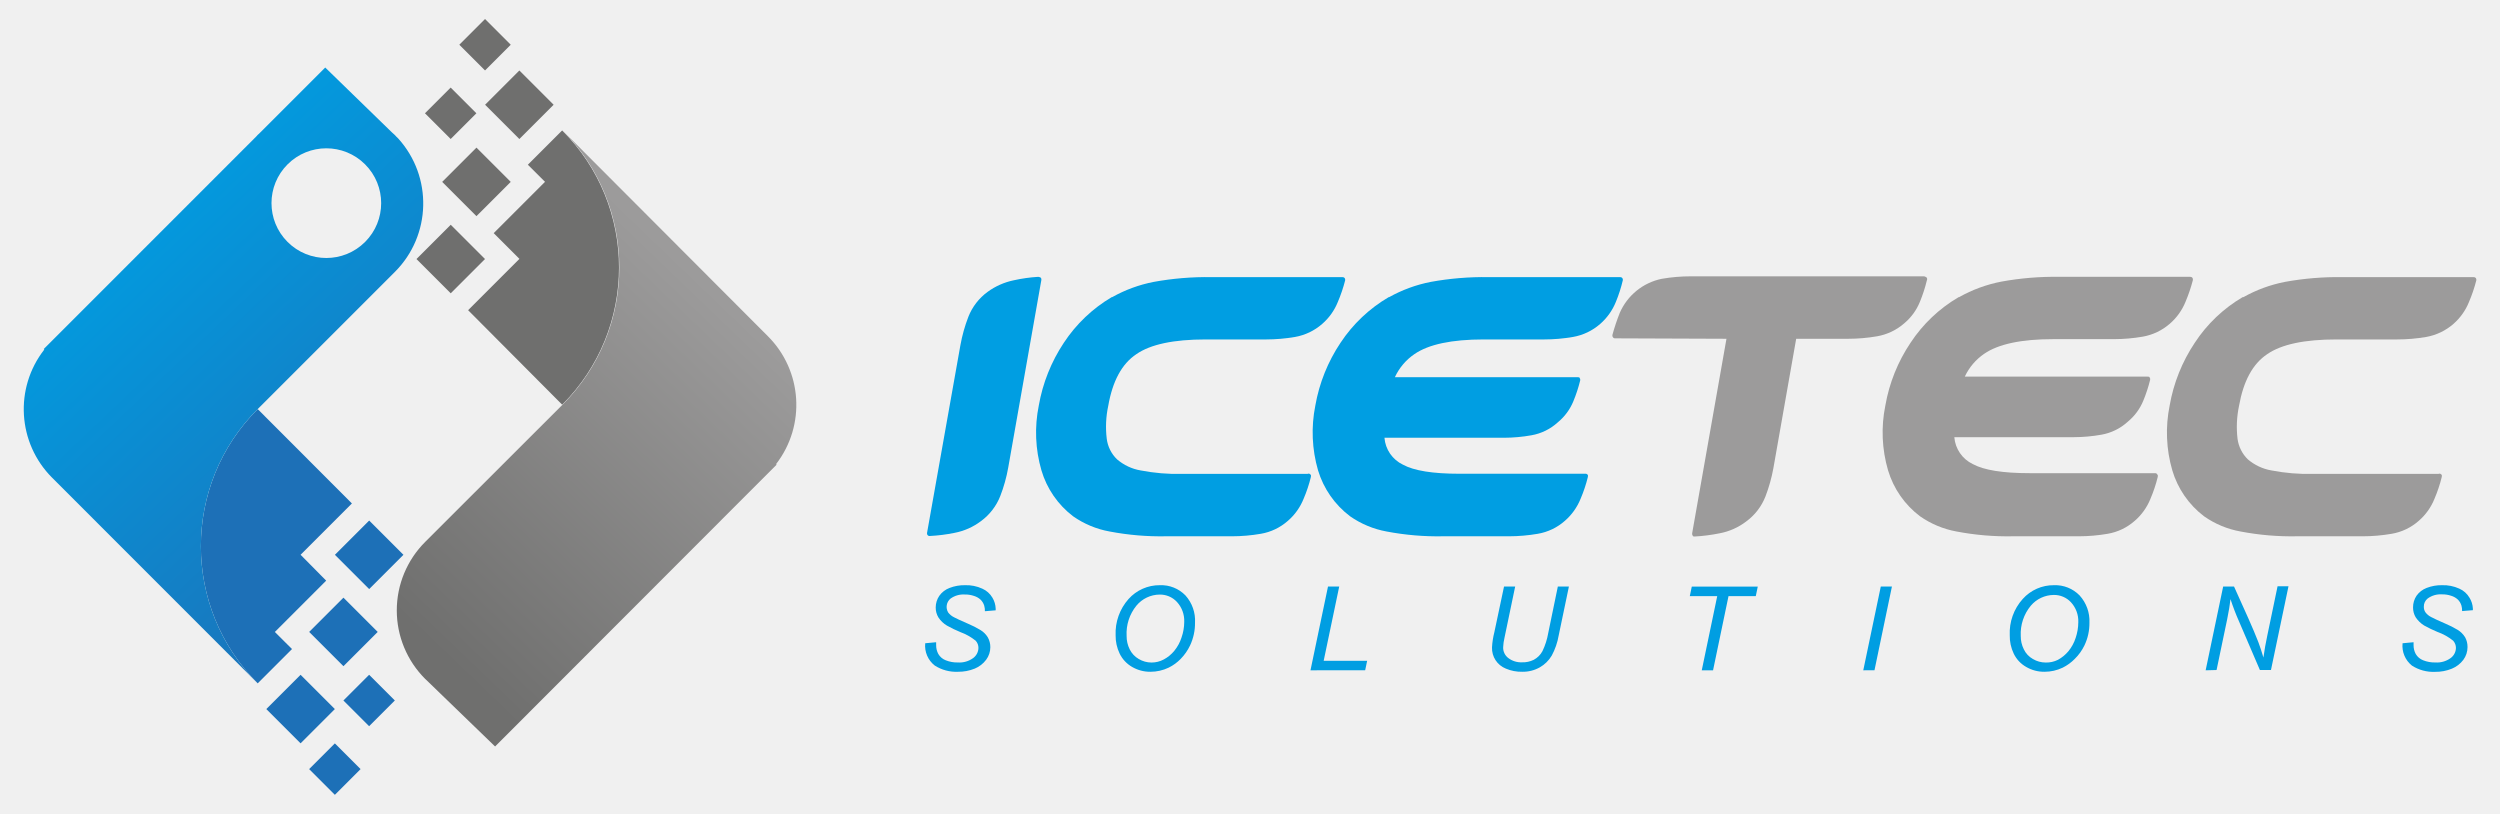
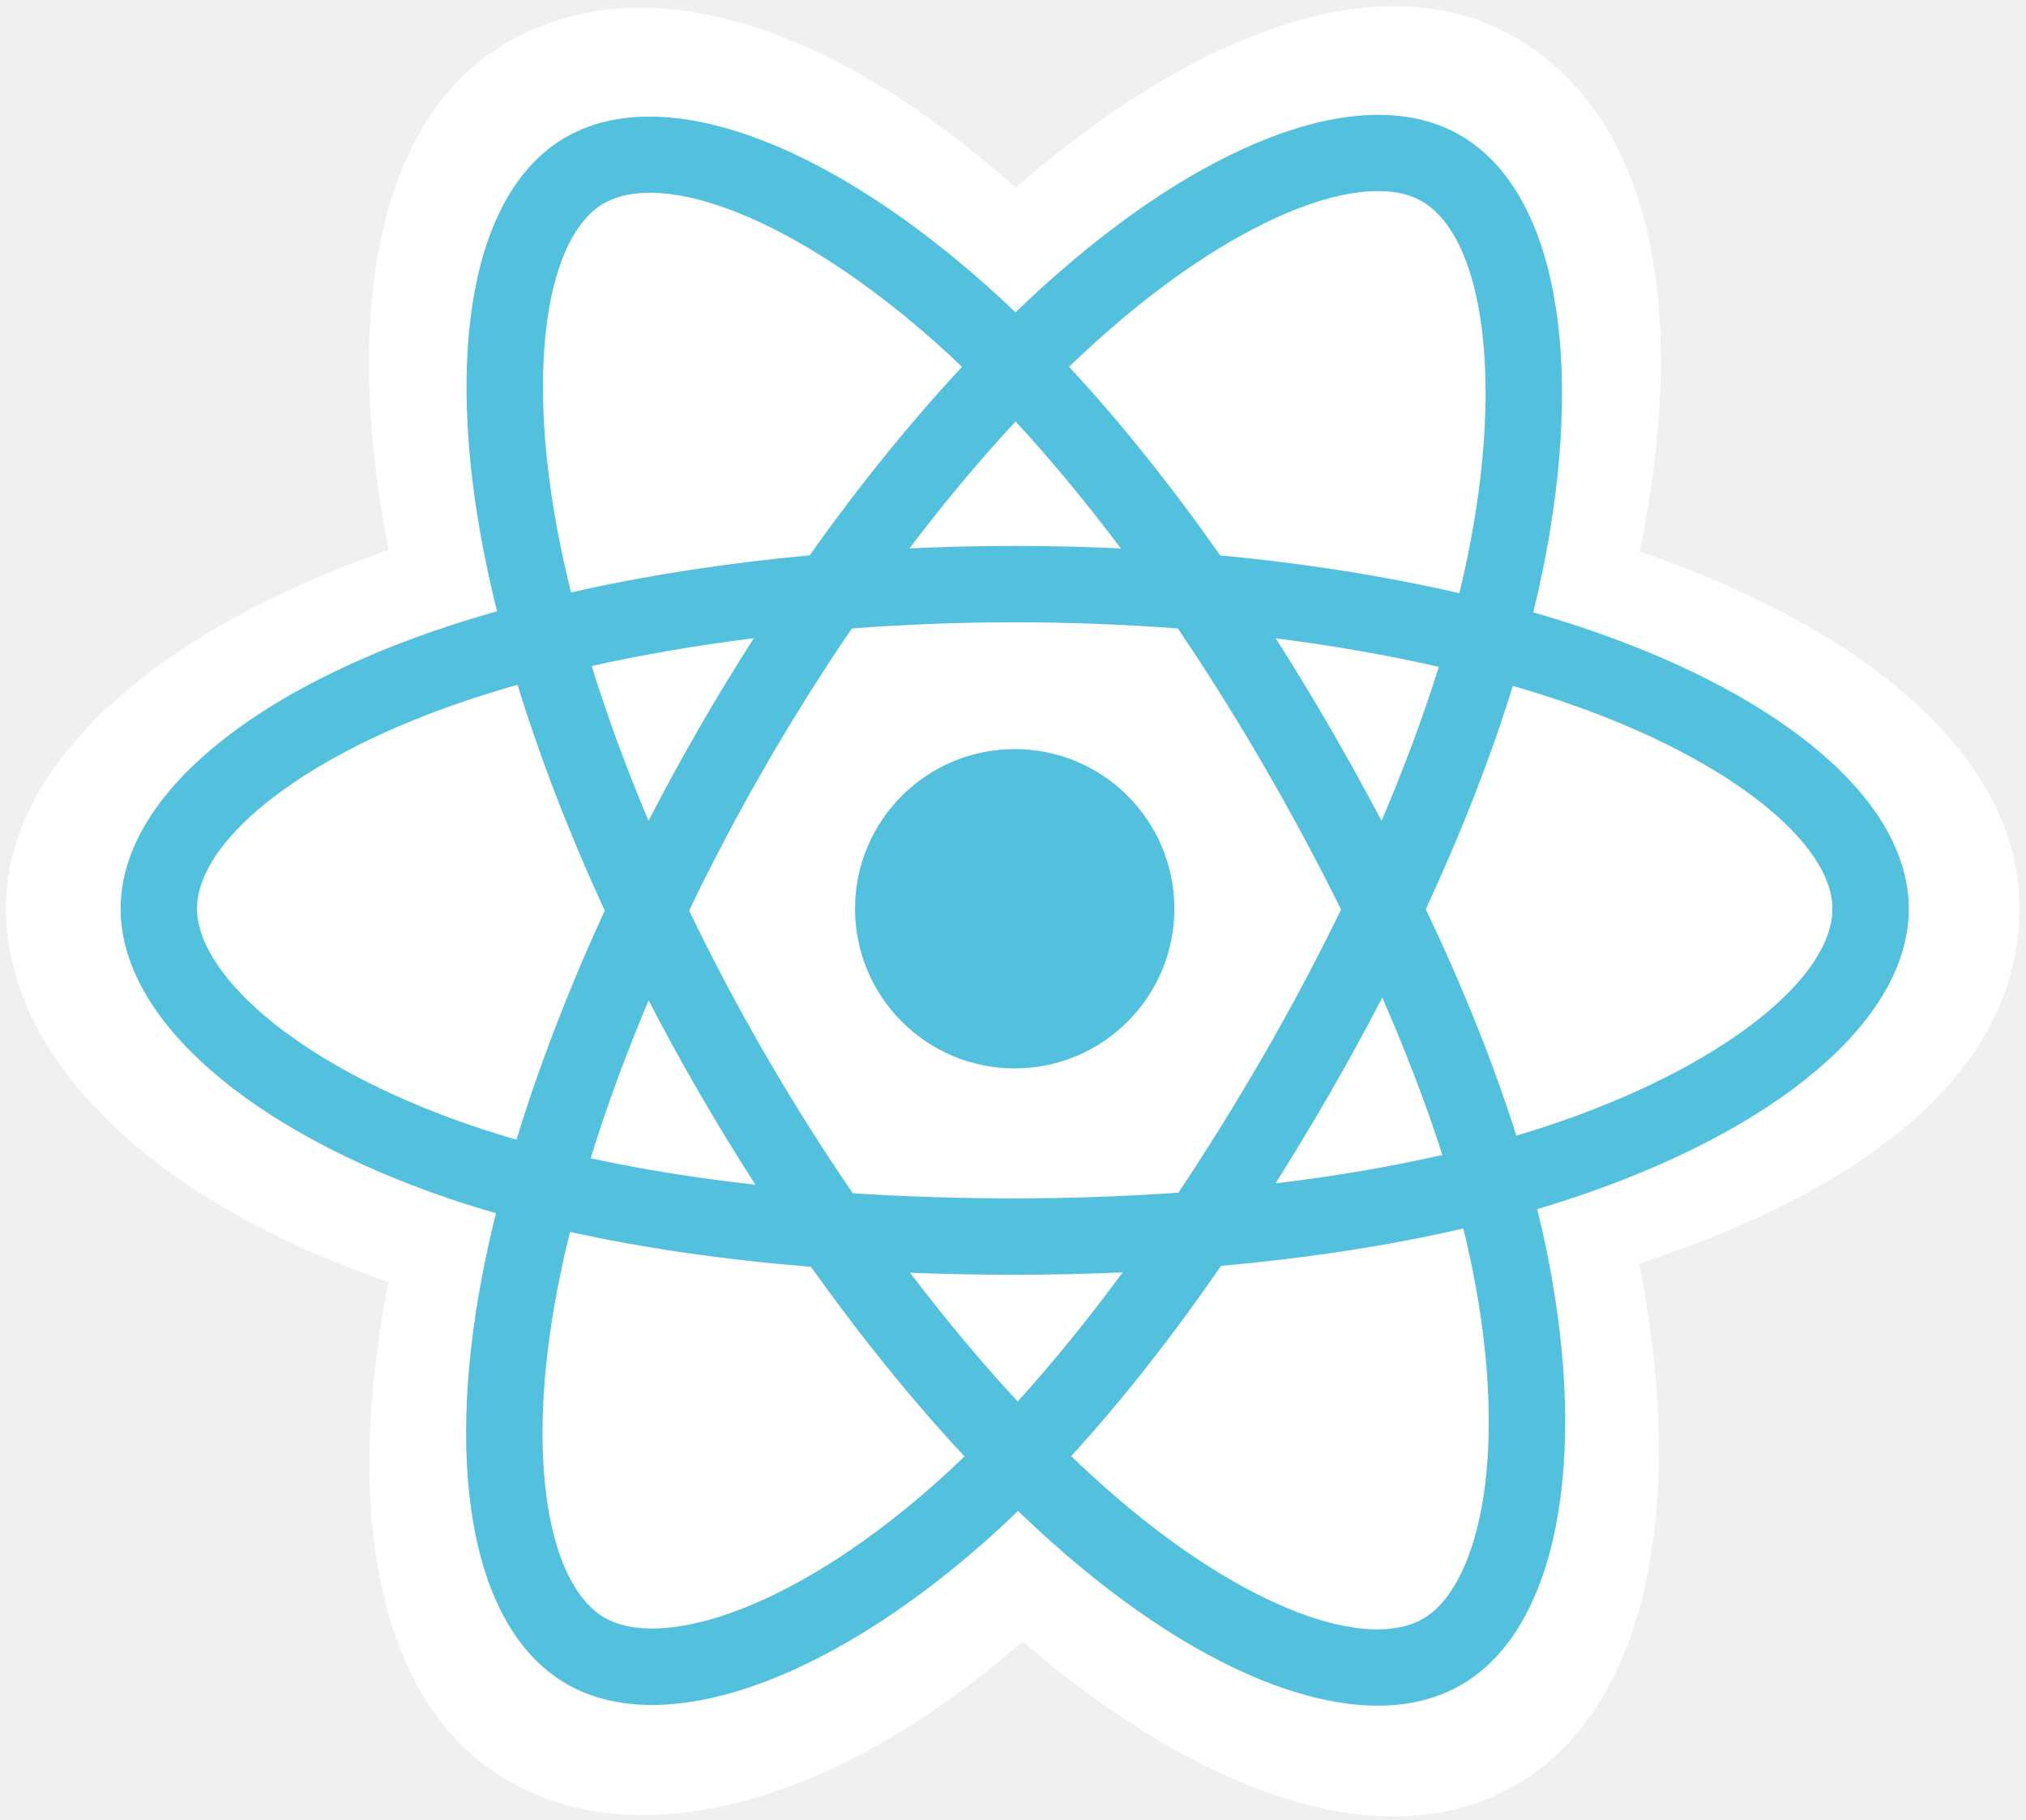
- <svg xmlns="http://www.w3.org/2000/svg" id="Camada_1" data-name="Camada 1" viewBox="0 0 341 111">
-   <defs>
-     <style>.cls-1{fill:#009ee2;}.cls-2{fill:#9c9b9b;}.cls-3{fill:#1d70b7;}.cls-4{fill:url(#Gradiente_sem_nome_28);}.cls-5{fill:#6f6f6e;}.cls-6{fill:url(#Gradiente_sem_nome_35);}</style>
-     <linearGradient id="Gradiente_sem_nome_28" x1="-32.39" y1="1058.93" x2="-82.78" y2="1106.68" gradientTransform="translate(1121.97 108.52) rotate(90)" gradientUnits="userSpaceOnUse">
-       <stop offset="0" stop-color="#1d70b7" />
-       <stop offset="1" stop-color="#009ee2" />
-     </linearGradient>
-     <linearGradient id="Gradiente_sem_nome_35" x1="268.6" y1="183.32" x2="311.08" y2="139.06" gradientTransform="translate(-216.53 -101.86)" gradientUnits="userSpaceOnUse">
-       <stop offset="0" stop-color="#6f6f6e" />
-       <stop offset="1" stop-color="#9c9b9b" />
-     </linearGradient>
-   </defs>
-   <path class="cls-1" d="M141.62,37.76a.84.84,0,0,1,.35.12.39.39,0,0,1,.07.32l-4.52,25.59a20.63,20.63,0,0,1-1.09,3.89,7.75,7.75,0,0,1-2.61,3.39,8.71,8.71,0,0,1-3.61,1.61,22.34,22.34,0,0,1-3.4.43.33.33,0,0,1-.29-.12.37.37,0,0,1-.07-.31L131,47.08a21.31,21.31,0,0,1,1.09-3.88,7.67,7.67,0,0,1,2.62-3.39,9.23,9.23,0,0,1,3.57-1.58A21.19,21.19,0,0,1,141.62,37.76Z" />
-   <path class="cls-1" d="M178.74,64.73c.08,0,.1.14.07.31a19,19,0,0,1-1,3,7.78,7.78,0,0,1-2.14,3,7.45,7.45,0,0,1-3.7,1.77,23.31,23.31,0,0,1-3.94.34h-9a37.24,37.24,0,0,1-7.66-.65,12.55,12.55,0,0,1-5-2.08,12.22,12.22,0,0,1-4.32-6.27,18.48,18.48,0,0,1-.36-8.83,22.45,22.45,0,0,1,3.42-8.57,20,20,0,0,1,6.53-6.22h.06a19,19,0,0,1,5.67-2.08,40.37,40.37,0,0,1,7.85-.65h17.9a.37.37,0,0,1,.29.12.43.43,0,0,1,.07.32,20.76,20.76,0,0,1-1,2.95,7.81,7.81,0,0,1-2.14,3,7.64,7.64,0,0,1-3.69,1.77,23.51,23.51,0,0,1-3.95.34h-8.26q-6.53,0-9.43,2c-2,1.33-3.26,3.69-3.85,7.08a13.54,13.54,0,0,0-.2,4.47,4.72,4.72,0,0,0,1.4,2.8,6.67,6.67,0,0,0,3.24,1.52,26.42,26.42,0,0,0,5.6.47h17.15A.29.29,0,0,1,178.74,64.73Z" />
-   <path class="cls-1" d="M216.52,64.73c.08,0,.1.14.07.31a19,19,0,0,1-1,3,7.89,7.89,0,0,1-2.14,3,7.45,7.45,0,0,1-3.7,1.77,23.4,23.4,0,0,1-3.94.34h-9a37.24,37.24,0,0,1-7.66-.65,12.67,12.67,0,0,1-5-2.08,12.3,12.3,0,0,1-4.37-6.27,18.6,18.6,0,0,1-.37-8.83,22.33,22.33,0,0,1,3.44-8.57,20,20,0,0,1,6.57-6.22h.06a19.14,19.14,0,0,1,5.68-2.08,40.37,40.37,0,0,1,7.85-.65H221a.34.34,0,0,1,.28.12.36.36,0,0,1,.07.32,19.4,19.4,0,0,1-.95,2.95,7.92,7.92,0,0,1-2.14,3,7.63,7.63,0,0,1-3.7,1.77,23.31,23.31,0,0,1-3.94.34h-8.26c-4.35,0-7.5.67-9.43,2a7.74,7.74,0,0,0-2.67,3.15h24.92c.16,0,.26,0,.29.12a.37.37,0,0,1,.07.31,19.69,19.69,0,0,1-.94,2.87,7.31,7.31,0,0,1-2.12,2.86,7.15,7.15,0,0,1-3.58,1.76,21.51,21.51,0,0,1-3.75.34H188.84a4.45,4.45,0,0,0,2.52,3.67q2.26,1.24,7.73,1.24h17.15A.29.29,0,0,1,216.52,64.73Z" />
-   <path class="cls-2" d="M262.82,37.88a.45.45,0,0,1,0,.38,19.83,19.83,0,0,1-.95,2.92,7.48,7.48,0,0,1-2.13,2.92,7.63,7.63,0,0,1-3.7,1.77,23.4,23.4,0,0,1-3.94.34H245l-3.11,17.65a21.54,21.54,0,0,1-1.09,3.88,7.72,7.72,0,0,1-2.62,3.39,8.58,8.58,0,0,1-3.61,1.61,23.68,23.68,0,0,1-3.4.44c-.16,0-.26,0-.29-.13a.39.39,0,0,1-.07-.31l4.68-26.53-15.15-.06A.35.35,0,0,1,220,46a.39.39,0,0,1-.07-.31,28.41,28.41,0,0,1,1-3,8,8,0,0,1,5.73-4.66,23.25,23.25,0,0,1,4-.34h31.81A.84.84,0,0,1,262.82,37.88Z" />
-   <path class="cls-2" d="M294.25,64.73c.08,0,.1.14.07.31a19,19,0,0,1-1,3,7.78,7.78,0,0,1-2.14,3,7.45,7.45,0,0,1-3.7,1.77,23.31,23.31,0,0,1-3.94.34h-9a37.07,37.07,0,0,1-7.65-.65,12.65,12.65,0,0,1-5-2.08,12.23,12.23,0,0,1-4.36-6.27,18.35,18.35,0,0,1-.37-8.83,22.17,22.17,0,0,1,3.44-8.57,19.87,19.87,0,0,1,6.56-6.22h.06A19.14,19.14,0,0,1,273,38.41a40.44,40.44,0,0,1,7.85-.65h17.9a.37.37,0,0,1,.29.12.43.43,0,0,1,.07.32,20.76,20.76,0,0,1-1,2.95,7.81,7.81,0,0,1-2.14,3,7.64,7.64,0,0,1-3.69,1.77,23.43,23.43,0,0,1-3.95.34h-8.26q-6.53,0-9.43,2A7.74,7.74,0,0,0,268,51.37h24.92c.17,0,.26,0,.29.12a.37.37,0,0,1,.07.31,19.69,19.69,0,0,1-.94,2.87,7.31,7.31,0,0,1-2.12,2.86,7.16,7.16,0,0,1-3.57,1.76,21.71,21.71,0,0,1-3.76.34H266.57a4.45,4.45,0,0,0,2.52,3.67q2.27,1.24,7.74,1.24H294A.28.28,0,0,1,294.25,64.73Z" />
-   <path class="cls-2" d="M333,64.73c.07,0,.09.14.06.31a19,19,0,0,1-1,3,7.78,7.78,0,0,1-2.14,3,7.45,7.45,0,0,1-3.7,1.77,23.31,23.31,0,0,1-3.94.34h-9a37.07,37.07,0,0,1-7.65-.65,12.49,12.49,0,0,1-5-2.08,12.23,12.23,0,0,1-4.33-6.27,18.48,18.48,0,0,1-.36-8.83,22.31,22.31,0,0,1,3.43-8.57,19.78,19.78,0,0,1,6.53-6.22H306a19,19,0,0,1,5.66-2.08,40.44,40.44,0,0,1,7.85-.65h17.9a.37.37,0,0,1,.29.12.39.39,0,0,1,.07.32,20.76,20.76,0,0,1-1,2.95,7.89,7.89,0,0,1-2.13,3,7.71,7.71,0,0,1-3.7,1.77,23.43,23.43,0,0,1-4,.34h-8.26q-6.52,0-9.42,2c-2,1.33-3.26,3.69-3.86,7.08a13.82,13.82,0,0,0-.2,4.47,4.78,4.78,0,0,0,1.4,2.8,6.71,6.71,0,0,0,3.24,1.52,26.53,26.53,0,0,0,5.61.47h17.15A.31.31,0,0,1,333,64.73Z" />
-   <path class="cls-1" d="M126.2,87.74l1.49-.14V88a2.49,2.49,0,0,0,.3,1.21,2,2,0,0,0,1,.85,4.17,4.17,0,0,0,1.66.3,3.18,3.18,0,0,0,2.09-.6,1.76,1.76,0,0,0,.72-1.37,1.43,1.43,0,0,0-.38-1A7.28,7.28,0,0,0,131,86.22a16.26,16.26,0,0,1-1.84-.89A3.57,3.57,0,0,1,128,84.22a2.56,2.56,0,0,1-.37-1.36,2.82,2.82,0,0,1,.49-1.59,3,3,0,0,1,1.41-1.08,5.57,5.57,0,0,1,2.1-.37,5.21,5.21,0,0,1,2.35.47,3,3,0,0,1,1.39,1.24,3.09,3.09,0,0,1,.44,1.49s0,.13,0,.23l-1.47.12a2.47,2.47,0,0,0-.09-.75,1.94,1.94,0,0,0-.48-.81,2.3,2.3,0,0,0-.9-.52,3.7,3.7,0,0,0-1.28-.2,3,3,0,0,0-1.94.56,1.47,1.47,0,0,0-.32,1.89,2.26,2.26,0,0,0,.79.65c.27.15.91.45,1.93.89a12.94,12.94,0,0,1,1.69.86,2.94,2.94,0,0,1,1,1,2.69,2.69,0,0,1,.34,1.34,2.84,2.84,0,0,1-.57,1.71,3.68,3.68,0,0,1-1.56,1.21,5.87,5.87,0,0,1-2.28.43,5.42,5.42,0,0,1-3.17-.85A3.42,3.42,0,0,1,126.2,87.74Z" />
-   <path class="cls-1" d="M152.17,86.65a7,7,0,0,1,1.76-4.94,5.66,5.66,0,0,1,4.28-1.89,4.61,4.61,0,0,1,3.48,1.39A5.12,5.12,0,0,1,163,84.94a7.12,7.12,0,0,1-.67,3.09,6.8,6.8,0,0,1-1.28,1.84,5.94,5.94,0,0,1-1.65,1.2,5.73,5.73,0,0,1-2.48.56,4.89,4.89,0,0,1-2.5-.66,4.21,4.21,0,0,1-1.7-1.82A5.56,5.56,0,0,1,152.17,86.65Zm1.5.08a4,4,0,0,0,.42,1.84,3.1,3.1,0,0,0,1.24,1.32,3.41,3.41,0,0,0,1.74.48,3.54,3.54,0,0,0,1.67-.42,4.74,4.74,0,0,0,1.42-1.16,5.53,5.53,0,0,0,1-1.83,6.56,6.56,0,0,0,.37-2.14,3.8,3.8,0,0,0-1-2.72,3.13,3.13,0,0,0-2.36-1A4.15,4.15,0,0,0,155,82.62,6,6,0,0,0,153.67,86.73Z" />
-   <path class="cls-1" d="M178.75,91.43,181.14,80h1.53l-2.12,10.13h5.93l-.27,1.29Z" />
-   <path class="cls-1" d="M205.15,80h1.52l-1.46,7a7.08,7.08,0,0,0-.18,1.29,1.77,1.77,0,0,0,.72,1.48,2.88,2.88,0,0,0,1.83.57A3.36,3.36,0,0,0,209.2,90a2.88,2.88,0,0,0,1.19-1.18,9.36,9.36,0,0,0,.79-2.48L212.49,80H214l-1.4,6.7a8.92,8.92,0,0,1-.94,2.72,4.44,4.44,0,0,1-1.62,1.6,4.71,4.71,0,0,1-2.41.61,5.44,5.44,0,0,1-2.23-.43,3,3,0,0,1-1.89-2.9,10.84,10.84,0,0,1,.32-2.07Z" />
-   <path class="cls-1" d="M232.12,91.43l2.11-10.12h-3.74l.27-1.3h9l-.27,1.3h-3.72l-2.11,10.12Z" />
-   <path class="cls-1" d="M254.15,91.43,256.54,80h1.52l-2.38,11.42Z" />
-   <path class="cls-1" d="M274.13,86.65a6.92,6.92,0,0,1,1.76-4.94,5.64,5.64,0,0,1,4.28-1.89,4.63,4.63,0,0,1,3.48,1.39A5.17,5.17,0,0,1,285,84.94a7,7,0,0,1-.68,3.09A6.55,6.55,0,0,1,283,89.87a6.08,6.08,0,0,1-1.65,1.2,5.73,5.73,0,0,1-2.48.56,4.84,4.84,0,0,1-2.5-.66,4.15,4.15,0,0,1-1.7-1.82A5.56,5.56,0,0,1,274.13,86.65Zm1.5.08a4,4,0,0,0,.42,1.84,3,3,0,0,0,1.24,1.32,3.41,3.41,0,0,0,1.74.48A3.54,3.54,0,0,0,280.7,90a4.87,4.87,0,0,0,1.42-1.16,5.53,5.53,0,0,0,1-1.83,6.81,6.81,0,0,0,.36-2.14,3.79,3.79,0,0,0-1-2.72,3.13,3.13,0,0,0-2.36-1A4.14,4.14,0,0,0,277,82.62,6,6,0,0,0,275.63,86.73Z" />
-   <path class="cls-1" d="M300.85,91.43,303.24,80h1.48l1.93,4.29c.58,1.31,1.05,2.41,1.39,3.3q.3.78.69,2.1c.14-1,.31-2,.53-3l1.4-6.72h1.49l-2.39,11.42h-1.51l-2.83-6.59a31.47,31.47,0,0,1-1.18-3.08q-.12,1.11-.45,2.73l-1.45,6.94Z" />
-   <path class="cls-1" d="M327.71,87.74l1.5-.14,0,.4a2.49,2.49,0,0,0,.3,1.21,2,2,0,0,0,1,.85,4.22,4.22,0,0,0,1.67.3,3.19,3.19,0,0,0,2.09-.6,1.76,1.76,0,0,0,.72-1.37,1.47,1.47,0,0,0-.38-1,7.24,7.24,0,0,0-2.13-1.19,17.2,17.2,0,0,1-1.84-.89,3.79,3.79,0,0,1-1.14-1.11,2.56,2.56,0,0,1-.36-1.36,2.81,2.81,0,0,1,.48-1.59A3,3,0,0,1,331,80.19a5.56,5.56,0,0,1,2.09-.37,5.26,5.26,0,0,1,2.36.47,3,3,0,0,1,1.39,1.24A3.07,3.07,0,0,1,337.3,83a2.2,2.2,0,0,1,0,.23l-1.47.12a2.47,2.47,0,0,0-.09-.75,1.94,1.94,0,0,0-.48-.81,2.3,2.3,0,0,0-.9-.52,3.7,3.7,0,0,0-1.28-.2,3,3,0,0,0-1.94.56,1.39,1.39,0,0,0-.53,1.14,1.3,1.3,0,0,0,.22.75,2.17,2.17,0,0,0,.79.65c.27.15.91.45,1.92.89a13.26,13.26,0,0,1,1.7.86,3.15,3.15,0,0,1,1,1,2.69,2.69,0,0,1,.33,1.34A2.89,2.89,0,0,1,336,90a3.71,3.71,0,0,1-1.57,1.21,5.79,5.79,0,0,1-2.28.43,5.39,5.39,0,0,1-3.16-.85A3.45,3.45,0,0,1,327.71,87.74Z" />
-   <path class="cls-3" d="M35.15,55.8a26.45,26.45,0,0,0,0,37.41h0l4.68-4.68L37.49,86.2l7-7L41,75.67l7-7Z" />
-   <rect class="cls-3" x="47.05" y="72.37" width="6.61" height="6.61" transform="translate(68.26 -13.44) rotate(45)" />
-   <rect class="cls-3" x="43.54" y="82.89" width="6.61" height="6.61" transform="translate(74.67 -7.88) rotate(45)" />
-   <rect class="cls-3" x="37.69" y="93.41" width="6.61" height="6.61" transform="translate(80.4 -0.66) rotate(45)" />
-   <rect class="cls-3" x="47.87" y="93.07" width="4.96" height="4.96" transform="translate(82.31 -7.62) rotate(45)" />
-   <rect class="cls-3" x="43.2" y="102.42" width="4.96" height="4.96" transform="translate(87.55 -1.57) rotate(45)" />
-   <path class="cls-4" d="M54.3,18.87v0l-.24-.23-.2-.22c-.14-.14-.29-.26-.43-.39L44.36,9.21l-9,9-.21.19-.18.2-29,29,.07.08A13.22,13.22,0,0,0,7.1,65.15h0L35.15,93.21a26.45,26.45,0,0,1,0-37.41L53.86,37.09A13.21,13.21,0,0,0,54.3,18.87ZM49.8,33a7.48,7.48,0,1,1,0-10.58A7.48,7.48,0,0,1,49.8,33Z" />
-   <path class="cls-5" d="M76.68,55.2a26.45,26.45,0,0,0,0-37.41L72,22.47l2.34,2.33-7,7,3.51,3.51-7,7Z" />
-   <rect class="cls-5" x="58.17" y="32.02" width="6.61" height="6.61" transform="translate(79.97 103.78) rotate(-135)" />
-   <rect class="cls-5" x="61.68" y="21.5" width="6.61" height="6.61" transform="translate(93.4 88.3) rotate(-135)" />
-   <rect class="cls-5" x="67.52" y="10.98" width="6.61" height="6.61" transform="translate(110.82 74.47) rotate(-135)" />
-   <rect class="cls-5" x="59" y="12.97" width="4.96" height="4.96" transform="translate(94.02 69.85) rotate(-135)" />
-   <rect class="cls-5" x="63.67" y="3.62" width="4.96" height="4.96" transform="translate(108.62 57.19) rotate(-135)" />
-   <path class="cls-6" d="M104.73,45.85l-28-28.06a26.45,26.45,0,0,1,0,37.41L58,73.91h0a13.21,13.21,0,0,0,0,18.7l.09.08h0l9.44,9.13,38.4-38.44-.07-.08A13.22,13.22,0,0,0,104.73,45.85Z" />
+ <svg xmlns="http://www.w3.org/2000/svg" width="2500" height="2246" viewBox="0 0 256 230" preserveAspectRatio="xMinYMin meet">
+   <path d="M.754 114.75c0 19.215 18.763 37.152 48.343 47.263-5.907 29.737-1.058 53.706 15.136 63.045 16.645 9.6 41.443 2.955 64.98-17.62 22.943 19.744 46.13 27.514 62.31 18.148 16.63-9.627 21.687-35.221 15.617-65.887 30.81-10.186 48.044-25.481 48.044-44.949 0-18.769-18.797-35.006-47.979-45.052 6.535-31.933.998-55.32-15.867-65.045-16.259-9.376-39.716-1.204-62.996 19.056C104.122 2.205 80.897-4.36 64.05 5.392 47.806 14.795 43.171 39.2 49.097 69.487 20.515 79.452.754 96.057.754 114.75z" fill="#FFF" />
+   <path d="M201.025 79.674a151.364 151.364 0 0 0-7.274-2.292 137.5 137.5 0 0 0 1.124-4.961c5.506-26.728 1.906-48.26-10.388-55.348-11.787-6.798-31.065.29-50.535 17.233a151.136 151.136 0 0 0-5.626 5.163 137.573 137.573 0 0 0-3.744-3.458c-20.405-18.118-40.858-25.752-53.139-18.643-11.776 6.817-15.264 27.06-10.307 52.39a150.91 150.91 0 0 0 1.67 7.484c-2.894.822-5.689 1.698-8.363 2.63-23.922 8.34-39.2 21.412-39.2 34.97 0 14.004 16.4 28.05 41.318 36.566a128.44 128.44 0 0 0 6.11 1.91 147.813 147.813 0 0 0-1.775 8.067c-4.726 24.89-1.035 44.653 10.71 51.428 12.131 6.995 32.491-.195 52.317-17.525 1.567-1.37 3.14-2.823 4.715-4.346a148.34 148.34 0 0 0 6.108 5.573c19.204 16.525 38.17 23.198 49.905 16.405 12.12-7.016 16.058-28.247 10.944-54.078-.39-1.973-.845-3.988-1.355-6.04 1.43-.422 2.833-.858 4.202-1.312 25.904-8.582 42.757-22.457 42.757-36.648 0-13.607-15.77-26.767-40.174-35.168z" fill="#53C1DE" />
+   <path d="M195.406 142.328c-1.235.409-2.503.804-3.795 1.187-2.86-9.053-6.72-18.68-11.442-28.625 4.507-9.71 8.217-19.213 10.997-28.208 2.311.67 4.555 1.375 6.717 2.12 20.91 7.197 33.664 17.84 33.664 26.04 0 8.735-13.775 20.075-36.14 27.486zm-9.28 18.389c2.261 11.422 2.584 21.749 1.086 29.822-1.346 7.254-4.052 12.09-7.398 14.027-7.121 4.122-22.35-1.236-38.772-15.368-1.883-1.62-3.78-3.35-5.682-5.18 6.367-6.964 12.73-15.06 18.94-24.05 10.924-.969 21.244-2.554 30.603-4.717.46 1.86.87 3.683 1.223 5.466zm-93.85 43.137c-6.957 2.457-12.498 2.527-15.847.596-7.128-4.11-10.09-19.98-6.049-41.265a138.507 138.507 0 0 1 1.65-7.502c9.255 2.047 19.5 3.52 30.45 4.408 6.251 8.797 12.798 16.883 19.396 23.964a118.863 118.863 0 0 1-4.305 3.964c-8.767 7.664-17.552 13.1-25.294 15.835zm-32.593-61.58c-11.018-3.766-20.117-8.66-26.354-14-5.604-4.8-8.434-9.565-8.434-13.432 0-8.227 12.267-18.722 32.726-25.855a139.276 139.276 0 0 1 7.777-2.447c2.828 9.197 6.537 18.813 11.013 28.537-4.534 9.869-8.296 19.638-11.15 28.943a118.908 118.908 0 0 1-5.578-1.746zm10.926-74.37c-4.247-21.703-1.427-38.074 5.67-42.182 7.56-4.376 24.275 1.864 41.893 17.507 1.126 1 2.257 2.047 3.39 3.13-6.564 7.049-13.051 15.074-19.248 23.82-10.627.985-20.8 2.567-30.152 4.686a141.525 141.525 0 0 1-1.553-6.962zm97.467 24.067a306.982 306.982 0 0 0-6.871-11.3c7.21.91 14.117 2.12 20.603 3.601-1.947 6.241-4.374 12.767-7.232 19.457a336.42 336.42 0 0 0-6.5-11.758zm-39.747-38.714c4.452 4.823 8.911 10.209 13.297 16.052a284.245 284.245 0 0 0-26.706-.006c4.39-5.789 8.887-11.167 13.409-16.046zm-40.002 38.78a285.24 285.24 0 0 0-6.378 11.685c-2.811-6.667-5.216-13.222-7.18-19.552 6.447-1.443 13.322-2.622 20.485-3.517a283.79 283.79 0 0 0-6.927 11.384zm7.133 57.683c-7.4-.826-14.379-1.945-20.824-3.348 1.995-6.442 4.453-13.138 7.324-19.948a283.494 283.494 0 0 0 6.406 11.692 285.27 285.27 0 0 0 7.094 11.604zm33.136 27.389c-4.575-4.937-9.138-10.397-13.595-16.27 4.326.17 8.737.256 13.22.256 4.606 0 9.159-.103 13.64-.303-4.4 5.98-8.843 11.448-13.265 16.317zm46.072-51.032c3.02 6.884 5.566 13.544 7.588 19.877-6.552 1.495-13.625 2.699-21.078 3.593a337.537 337.537 0 0 0 6.937-11.498 306.632 306.632 0 0 0 6.553-11.972zm-14.915 7.15a316.478 316.478 0 0 1-10.84 17.49c-6.704.479-13.632.726-20.692.726-7.031 0-13.871-.219-20.458-.646A273.798 273.798 0 0 1 96.72 133.28a271.334 271.334 0 0 1-9.64-18.206 273.864 273.864 0 0 1 9.611-18.216v.002a271.252 271.252 0 0 1 10.956-17.442c6.72-.508 13.61-.774 20.575-.774 6.996 0 13.895.268 20.613.78a290.704 290.704 0 0 1 10.887 17.383 316.418 316.418 0 0 1 9.741 18.13 290.806 290.806 0 0 1-9.709 18.29zm19.913-107.792c7.566 4.364 10.509 21.961 5.755 45.038a127.525 127.525 0 0 1-1.016 4.492c-9.374-2.163-19.554-3.773-30.212-4.773-6.209-8.841-12.642-16.88-19.1-23.838a141.92 141.92 0 0 1 5.196-4.766c16.682-14.518 32.273-20.25 39.377-16.153z" fill="#FFF" />
+   <path d="M128.221 94.665c11.144 0 20.177 9.034 20.177 20.177 0 11.144-9.033 20.178-20.177 20.178-11.143 0-20.177-9.034-20.177-20.178 0-11.143 9.034-20.177 20.177-20.177" fill="#53C1DE" />
</svg>
